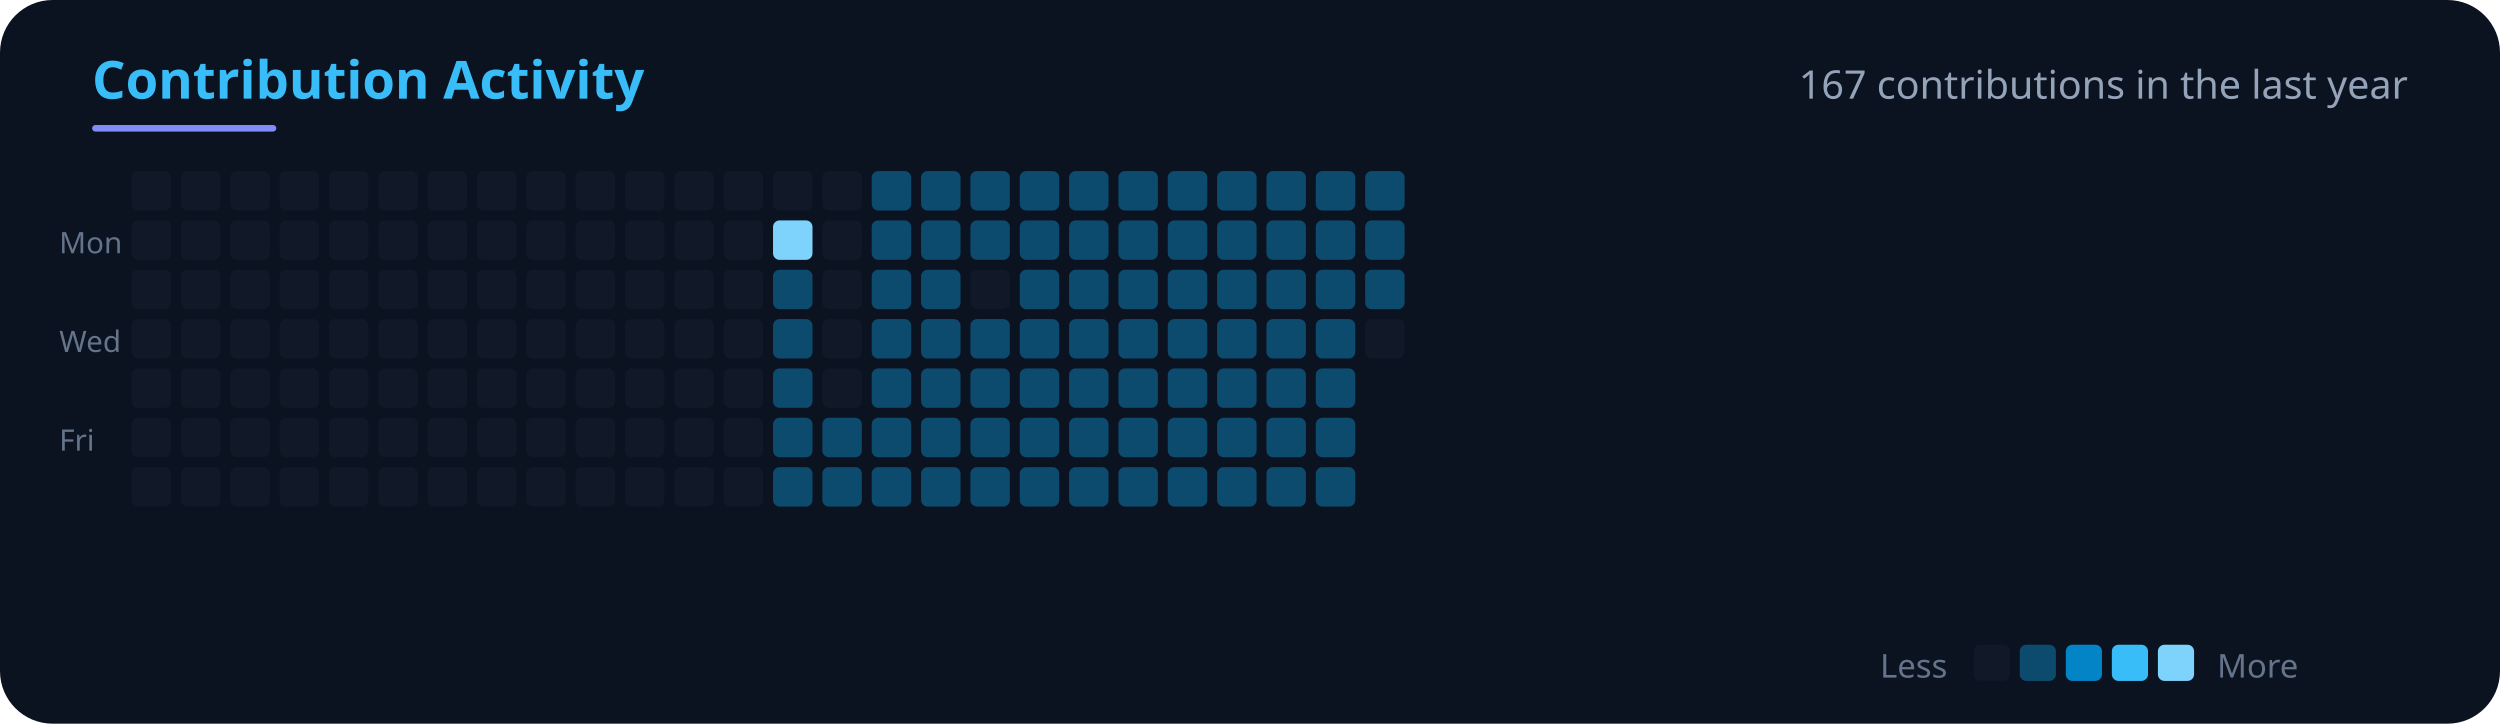
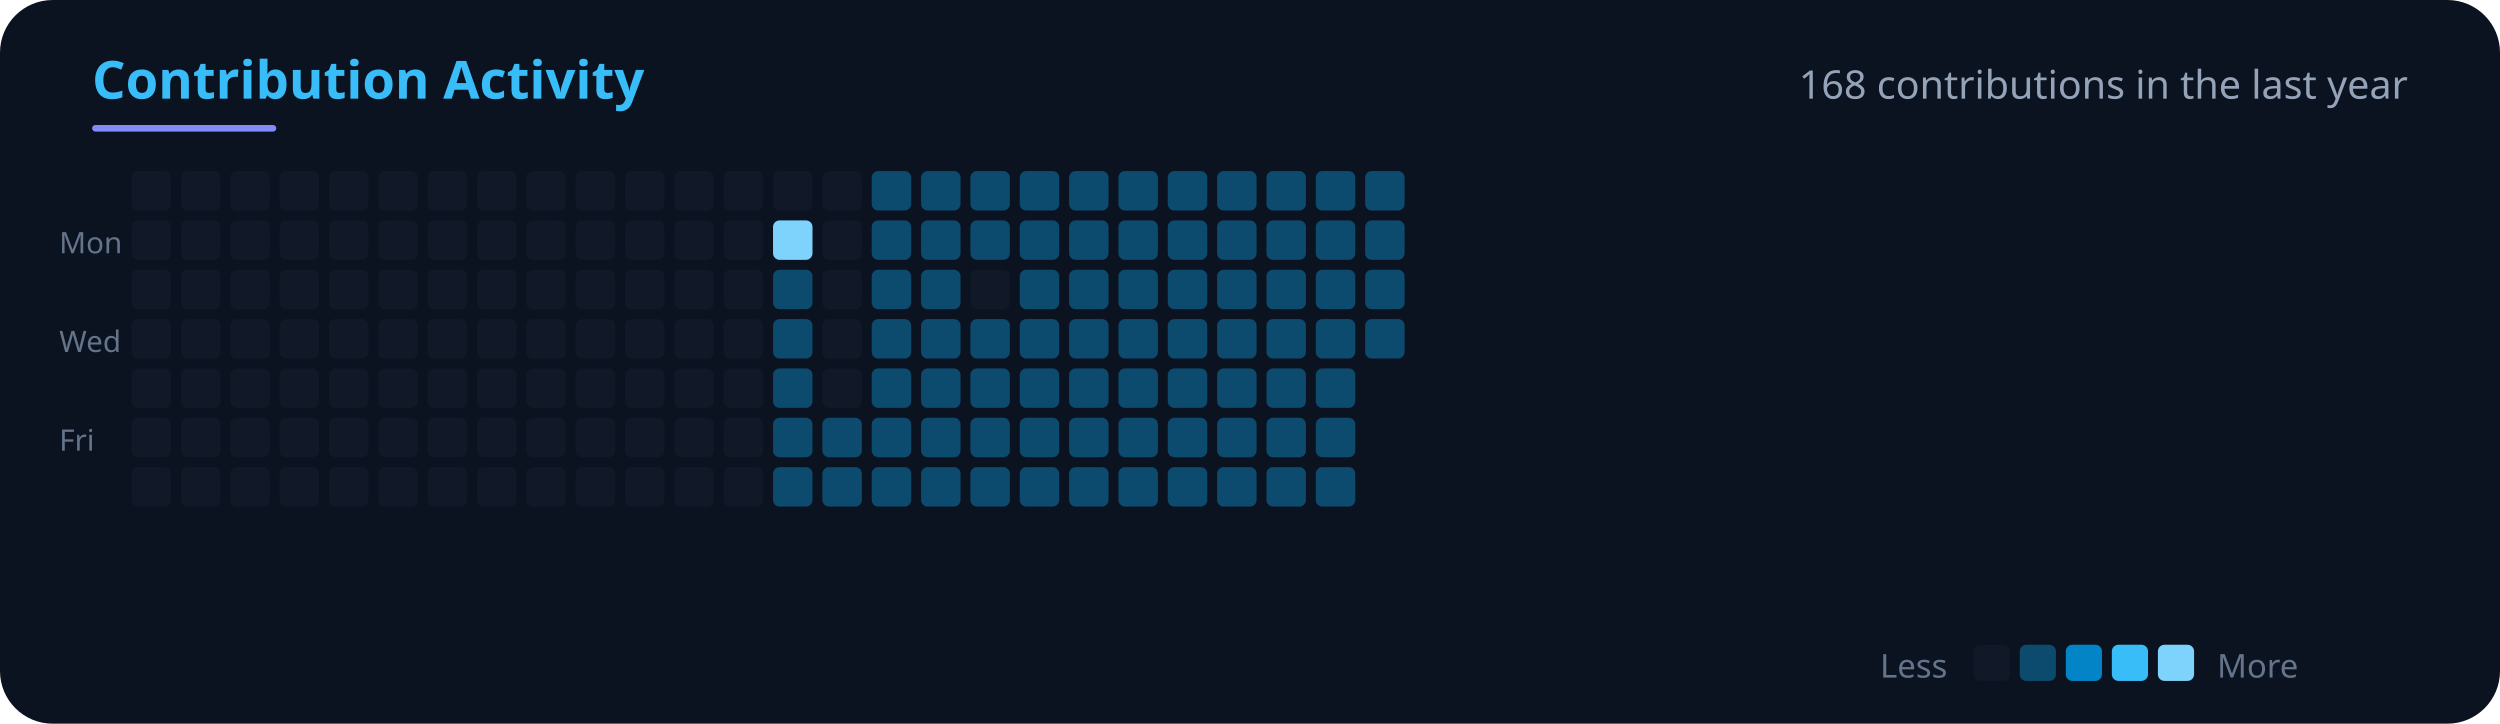
<svg xmlns="http://www.w3.org/2000/svg" width="760" height="220" viewBox="0 0 760 220" role="img">
  <rect width="100%" height="100%" rx="16" fill="#0B1220" />
  <text x="28" y="30" fill="#38BDF8" font-family="Segoe UI, Ubuntu, sans-serif" font-size="16" font-weight="700">Contribution Activity</text>
-   <text x="732" y="30" text-anchor="end" fill="#94A3B8" font-family="Segoe UI, Ubuntu, sans-serif" font-size="12">167 contributions in the last year</text>
+   <text x="732" y="30" text-anchor="end" fill="#94A3B8" font-family="Segoe UI, Ubuntu, sans-serif" font-size="12">168 contributions in the last year</text>
  <rect x="28" y="38" width="56" height="2" rx="1" fill="#818CF8" />
  <text x="18" y="77" fill="#64748B" font-family="Segoe UI, Ubuntu, sans-serif" font-size="9">Mon</text>
  <text x="18" y="107" fill="#64748B" font-family="Segoe UI, Ubuntu, sans-serif" font-size="9">Wed</text>
  <text x="18" y="137" fill="#64748B" font-family="Segoe UI, Ubuntu, sans-serif" font-size="9">Fri</text>
  <rect x="40" y="52" width="12" height="12" rx="2" fill="#111827" />
  <rect x="40" y="67" width="12" height="12" rx="2" fill="#111827" />
  <rect x="40" y="82" width="12" height="12" rx="2" fill="#111827" />
  <rect x="40" y="97" width="12" height="12" rx="2" fill="#111827" />
  <rect x="40" y="112" width="12" height="12" rx="2" fill="#111827" />
  <rect x="40" y="127" width="12" height="12" rx="2" fill="#111827" />
  <rect x="40" y="142" width="12" height="12" rx="2" fill="#111827" />
  <rect x="55" y="52" width="12" height="12" rx="2" fill="#111827" />
  <rect x="55" y="67" width="12" height="12" rx="2" fill="#111827" />
  <rect x="55" y="82" width="12" height="12" rx="2" fill="#111827" />
  <rect x="55" y="97" width="12" height="12" rx="2" fill="#111827" />
  <rect x="55" y="112" width="12" height="12" rx="2" fill="#111827" />
  <rect x="55" y="127" width="12" height="12" rx="2" fill="#111827" />
  <rect x="55" y="142" width="12" height="12" rx="2" fill="#111827" />
  <rect x="70" y="52" width="12" height="12" rx="2" fill="#111827" />
  <rect x="70" y="67" width="12" height="12" rx="2" fill="#111827" />
  <rect x="70" y="82" width="12" height="12" rx="2" fill="#111827" />
  <rect x="70" y="97" width="12" height="12" rx="2" fill="#111827" />
  <rect x="70" y="112" width="12" height="12" rx="2" fill="#111827" />
  <rect x="70" y="127" width="12" height="12" rx="2" fill="#111827" />
  <rect x="70" y="142" width="12" height="12" rx="2" fill="#111827" />
  <rect x="85" y="52" width="12" height="12" rx="2" fill="#111827" />
  <rect x="85" y="67" width="12" height="12" rx="2" fill="#111827" />
  <rect x="85" y="82" width="12" height="12" rx="2" fill="#111827" />
  <rect x="85" y="97" width="12" height="12" rx="2" fill="#111827" />
  <rect x="85" y="112" width="12" height="12" rx="2" fill="#111827" />
  <rect x="85" y="127" width="12" height="12" rx="2" fill="#111827" />
  <rect x="85" y="142" width="12" height="12" rx="2" fill="#111827" />
  <rect x="100" y="52" width="12" height="12" rx="2" fill="#111827" />
  <rect x="100" y="67" width="12" height="12" rx="2" fill="#111827" />
  <rect x="100" y="82" width="12" height="12" rx="2" fill="#111827" />
  <rect x="100" y="97" width="12" height="12" rx="2" fill="#111827" />
  <rect x="100" y="112" width="12" height="12" rx="2" fill="#111827" />
  <rect x="100" y="127" width="12" height="12" rx="2" fill="#111827" />
  <rect x="100" y="142" width="12" height="12" rx="2" fill="#111827" />
  <rect x="115" y="52" width="12" height="12" rx="2" fill="#111827" />
  <rect x="115" y="67" width="12" height="12" rx="2" fill="#111827" />
  <rect x="115" y="82" width="12" height="12" rx="2" fill="#111827" />
  <rect x="115" y="97" width="12" height="12" rx="2" fill="#111827" />
  <rect x="115" y="112" width="12" height="12" rx="2" fill="#111827" />
  <rect x="115" y="127" width="12" height="12" rx="2" fill="#111827" />
  <rect x="115" y="142" width="12" height="12" rx="2" fill="#111827" />
  <rect x="130" y="52" width="12" height="12" rx="2" fill="#111827" />
  <rect x="130" y="67" width="12" height="12" rx="2" fill="#111827" />
  <rect x="130" y="82" width="12" height="12" rx="2" fill="#111827" />
  <rect x="130" y="97" width="12" height="12" rx="2" fill="#111827" />
  <rect x="130" y="112" width="12" height="12" rx="2" fill="#111827" />
  <rect x="130" y="127" width="12" height="12" rx="2" fill="#111827" />
  <rect x="130" y="142" width="12" height="12" rx="2" fill="#111827" />
  <rect x="145" y="52" width="12" height="12" rx="2" fill="#111827" />
  <rect x="145" y="67" width="12" height="12" rx="2" fill="#111827" />
  <rect x="145" y="82" width="12" height="12" rx="2" fill="#111827" />
  <rect x="145" y="97" width="12" height="12" rx="2" fill="#111827" />
  <rect x="145" y="112" width="12" height="12" rx="2" fill="#111827" />
  <rect x="145" y="127" width="12" height="12" rx="2" fill="#111827" />
  <rect x="145" y="142" width="12" height="12" rx="2" fill="#111827" />
  <rect x="160" y="52" width="12" height="12" rx="2" fill="#111827" />
  <rect x="160" y="67" width="12" height="12" rx="2" fill="#111827" />
  <rect x="160" y="82" width="12" height="12" rx="2" fill="#111827" />
  <rect x="160" y="97" width="12" height="12" rx="2" fill="#111827" />
  <rect x="160" y="112" width="12" height="12" rx="2" fill="#111827" />
  <rect x="160" y="127" width="12" height="12" rx="2" fill="#111827" />
  <rect x="160" y="142" width="12" height="12" rx="2" fill="#111827" />
  <rect x="175" y="52" width="12" height="12" rx="2" fill="#111827" />
  <rect x="175" y="67" width="12" height="12" rx="2" fill="#111827" />
  <rect x="175" y="82" width="12" height="12" rx="2" fill="#111827" />
  <rect x="175" y="97" width="12" height="12" rx="2" fill="#111827" />
  <rect x="175" y="112" width="12" height="12" rx="2" fill="#111827" />
  <rect x="175" y="127" width="12" height="12" rx="2" fill="#111827" />
  <rect x="175" y="142" width="12" height="12" rx="2" fill="#111827" />
  <rect x="190" y="52" width="12" height="12" rx="2" fill="#111827" />
  <rect x="190" y="67" width="12" height="12" rx="2" fill="#111827" />
  <rect x="190" y="82" width="12" height="12" rx="2" fill="#111827" />
  <rect x="190" y="97" width="12" height="12" rx="2" fill="#111827" />
  <rect x="190" y="112" width="12" height="12" rx="2" fill="#111827" />
  <rect x="190" y="127" width="12" height="12" rx="2" fill="#111827" />
  <rect x="190" y="142" width="12" height="12" rx="2" fill="#111827" />
  <rect x="205" y="52" width="12" height="12" rx="2" fill="#111827" />
  <rect x="205" y="67" width="12" height="12" rx="2" fill="#111827" />
  <rect x="205" y="82" width="12" height="12" rx="2" fill="#111827" />
  <rect x="205" y="97" width="12" height="12" rx="2" fill="#111827" />
  <rect x="205" y="112" width="12" height="12" rx="2" fill="#111827" />
  <rect x="205" y="127" width="12" height="12" rx="2" fill="#111827" />
  <rect x="205" y="142" width="12" height="12" rx="2" fill="#111827" />
  <rect x="220" y="52" width="12" height="12" rx="2" fill="#111827" />
  <rect x="220" y="67" width="12" height="12" rx="2" fill="#111827" />
  <rect x="220" y="82" width="12" height="12" rx="2" fill="#111827" />
  <rect x="220" y="97" width="12" height="12" rx="2" fill="#111827" />
  <rect x="220" y="112" width="12" height="12" rx="2" fill="#111827" />
  <rect x="220" y="127" width="12" height="12" rx="2" fill="#111827" />
  <rect x="220" y="142" width="12" height="12" rx="2" fill="#111827" />
  <rect x="235" y="52" width="12" height="12" rx="2" fill="#111827" />
  <rect x="235" y="67" width="12" height="12" rx="2" fill="#7DD3FC" />
  <rect x="235" y="82" width="12" height="12" rx="2" fill="#0C4A6E" />
  <rect x="235" y="97" width="12" height="12" rx="2" fill="#0C4A6E" />
  <rect x="235" y="112" width="12" height="12" rx="2" fill="#0C4A6E" />
  <rect x="235" y="127" width="12" height="12" rx="2" fill="#0C4A6E" />
  <rect x="235" y="142" width="12" height="12" rx="2" fill="#0C4A6E" />
  <rect x="250" y="52" width="12" height="12" rx="2" fill="#111827" />
  <rect x="250" y="67" width="12" height="12" rx="2" fill="#111827" />
  <rect x="250" y="82" width="12" height="12" rx="2" fill="#111827" />
  <rect x="250" y="97" width="12" height="12" rx="2" fill="#111827" />
  <rect x="250" y="112" width="12" height="12" rx="2" fill="#111827" />
  <rect x="250" y="127" width="12" height="12" rx="2" fill="#0C4A6E" />
  <rect x="250" y="142" width="12" height="12" rx="2" fill="#0C4A6E" />
  <rect x="265" y="52" width="12" height="12" rx="2" fill="#0C4A6E" />
  <rect x="265" y="67" width="12" height="12" rx="2" fill="#0C4A6E" />
  <rect x="265" y="82" width="12" height="12" rx="2" fill="#0C4A6E" />
  <rect x="265" y="97" width="12" height="12" rx="2" fill="#0C4A6E" />
  <rect x="265" y="112" width="12" height="12" rx="2" fill="#0C4A6E" />
  <rect x="265" y="127" width="12" height="12" rx="2" fill="#0C4A6E" />
  <rect x="265" y="142" width="12" height="12" rx="2" fill="#0C4A6E" />
  <rect x="280" y="52" width="12" height="12" rx="2" fill="#0C4A6E" />
  <rect x="280" y="67" width="12" height="12" rx="2" fill="#0C4A6E" />
  <rect x="280" y="82" width="12" height="12" rx="2" fill="#0C4A6E" />
  <rect x="280" y="97" width="12" height="12" rx="2" fill="#0C4A6E" />
  <rect x="280" y="112" width="12" height="12" rx="2" fill="#0C4A6E" />
  <rect x="280" y="127" width="12" height="12" rx="2" fill="#0C4A6E" />
  <rect x="280" y="142" width="12" height="12" rx="2" fill="#0C4A6E" />
  <rect x="295" y="52" width="12" height="12" rx="2" fill="#0C4A6E" />
  <rect x="295" y="67" width="12" height="12" rx="2" fill="#0C4A6E" />
  <rect x="295" y="82" width="12" height="12" rx="2" fill="#111827" />
  <rect x="295" y="97" width="12" height="12" rx="2" fill="#0C4A6E" />
  <rect x="295" y="112" width="12" height="12" rx="2" fill="#0C4A6E" />
  <rect x="295" y="127" width="12" height="12" rx="2" fill="#0C4A6E" />
  <rect x="295" y="142" width="12" height="12" rx="2" fill="#0C4A6E" />
  <rect x="310" y="52" width="12" height="12" rx="2" fill="#0C4A6E" />
  <rect x="310" y="67" width="12" height="12" rx="2" fill="#0C4A6E" />
  <rect x="310" y="82" width="12" height="12" rx="2" fill="#0C4A6E" />
  <rect x="310" y="97" width="12" height="12" rx="2" fill="#0C4A6E" />
  <rect x="310" y="112" width="12" height="12" rx="2" fill="#0C4A6E" />
  <rect x="310" y="127" width="12" height="12" rx="2" fill="#0C4A6E" />
  <rect x="310" y="142" width="12" height="12" rx="2" fill="#0C4A6E" />
  <rect x="325" y="52" width="12" height="12" rx="2" fill="#0C4A6E" />
  <rect x="325" y="67" width="12" height="12" rx="2" fill="#0C4A6E" />
  <rect x="325" y="82" width="12" height="12" rx="2" fill="#0C4A6E" />
  <rect x="325" y="97" width="12" height="12" rx="2" fill="#0C4A6E" />
  <rect x="325" y="112" width="12" height="12" rx="2" fill="#0C4A6E" />
  <rect x="325" y="127" width="12" height="12" rx="2" fill="#0C4A6E" />
  <rect x="325" y="142" width="12" height="12" rx="2" fill="#0C4A6E" />
  <rect x="340" y="52" width="12" height="12" rx="2" fill="#0C4A6E" />
  <rect x="340" y="67" width="12" height="12" rx="2" fill="#0C4A6E" />
  <rect x="340" y="82" width="12" height="12" rx="2" fill="#0C4A6E" />
  <rect x="340" y="97" width="12" height="12" rx="2" fill="#0C4A6E" />
  <rect x="340" y="112" width="12" height="12" rx="2" fill="#0C4A6E" />
  <rect x="340" y="127" width="12" height="12" rx="2" fill="#0C4A6E" />
  <rect x="340" y="142" width="12" height="12" rx="2" fill="#0C4A6E" />
  <rect x="355" y="52" width="12" height="12" rx="2" fill="#0C4A6E" />
  <rect x="355" y="67" width="12" height="12" rx="2" fill="#0C4A6E" />
  <rect x="355" y="82" width="12" height="12" rx="2" fill="#0C4A6E" />
  <rect x="355" y="97" width="12" height="12" rx="2" fill="#0C4A6E" />
  <rect x="355" y="112" width="12" height="12" rx="2" fill="#0C4A6E" />
  <rect x="355" y="127" width="12" height="12" rx="2" fill="#0C4A6E" />
  <rect x="355" y="142" width="12" height="12" rx="2" fill="#0C4A6E" />
  <rect x="370" y="52" width="12" height="12" rx="2" fill="#0C4A6E" />
  <rect x="370" y="67" width="12" height="12" rx="2" fill="#0C4A6E" />
  <rect x="370" y="82" width="12" height="12" rx="2" fill="#0C4A6E" />
  <rect x="370" y="97" width="12" height="12" rx="2" fill="#0C4A6E" />
  <rect x="370" y="112" width="12" height="12" rx="2" fill="#0C4A6E" />
  <rect x="370" y="127" width="12" height="12" rx="2" fill="#0C4A6E" />
  <rect x="370" y="142" width="12" height="12" rx="2" fill="#0C4A6E" />
  <rect x="385" y="52" width="12" height="12" rx="2" fill="#0C4A6E" />
  <rect x="385" y="67" width="12" height="12" rx="2" fill="#0C4A6E" />
  <rect x="385" y="82" width="12" height="12" rx="2" fill="#0C4A6E" />
  <rect x="385" y="97" width="12" height="12" rx="2" fill="#0C4A6E" />
  <rect x="385" y="112" width="12" height="12" rx="2" fill="#0C4A6E" />
  <rect x="385" y="127" width="12" height="12" rx="2" fill="#0C4A6E" />
  <rect x="385" y="142" width="12" height="12" rx="2" fill="#0C4A6E" />
  <rect x="400" y="52" width="12" height="12" rx="2" fill="#0C4A6E" />
  <rect x="400" y="67" width="12" height="12" rx="2" fill="#0C4A6E" />
  <rect x="400" y="82" width="12" height="12" rx="2" fill="#0C4A6E" />
  <rect x="400" y="97" width="12" height="12" rx="2" fill="#0C4A6E" />
  <rect x="400" y="112" width="12" height="12" rx="2" fill="#0C4A6E" />
  <rect x="400" y="127" width="12" height="12" rx="2" fill="#0C4A6E" />
  <rect x="400" y="142" width="12" height="12" rx="2" fill="#0C4A6E" />
  <rect x="415" y="52" width="12" height="12" rx="2" fill="#0C4A6E" />
  <rect x="415" y="67" width="12" height="12" rx="2" fill="#0C4A6E" />
  <rect x="415" y="82" width="12" height="12" rx="2" fill="#0C4A6E" />
-   <rect x="415" y="97" width="12" height="12" rx="2" fill="#111827" />
+   <rect x="415" y="97" width="12" height="12" rx="2" fill="#0C4A6E" />
  <text x="592" y="206" text-anchor="end" fill="#64748B" font-size="10" font-family="Segoe UI, Ubuntu, sans-serif">Less</text>
  <rect x="600" y="196" width="11" height="11" rx="2" fill="#111827" />
  <rect x="614" y="196" width="11" height="11" rx="2" fill="#0C4A6E" />
  <rect x="628" y="196" width="11" height="11" rx="2" fill="#0284C7" />
  <rect x="642" y="196" width="11" height="11" rx="2" fill="#38BDF8" />
  <rect x="656" y="196" width="11" height="11" rx="2" fill="#7DD3FC" />
  <text x="674" y="206" fill="#64748B" font-size="10" font-family="Segoe UI, Ubuntu, sans-serif">More</text>
</svg>
